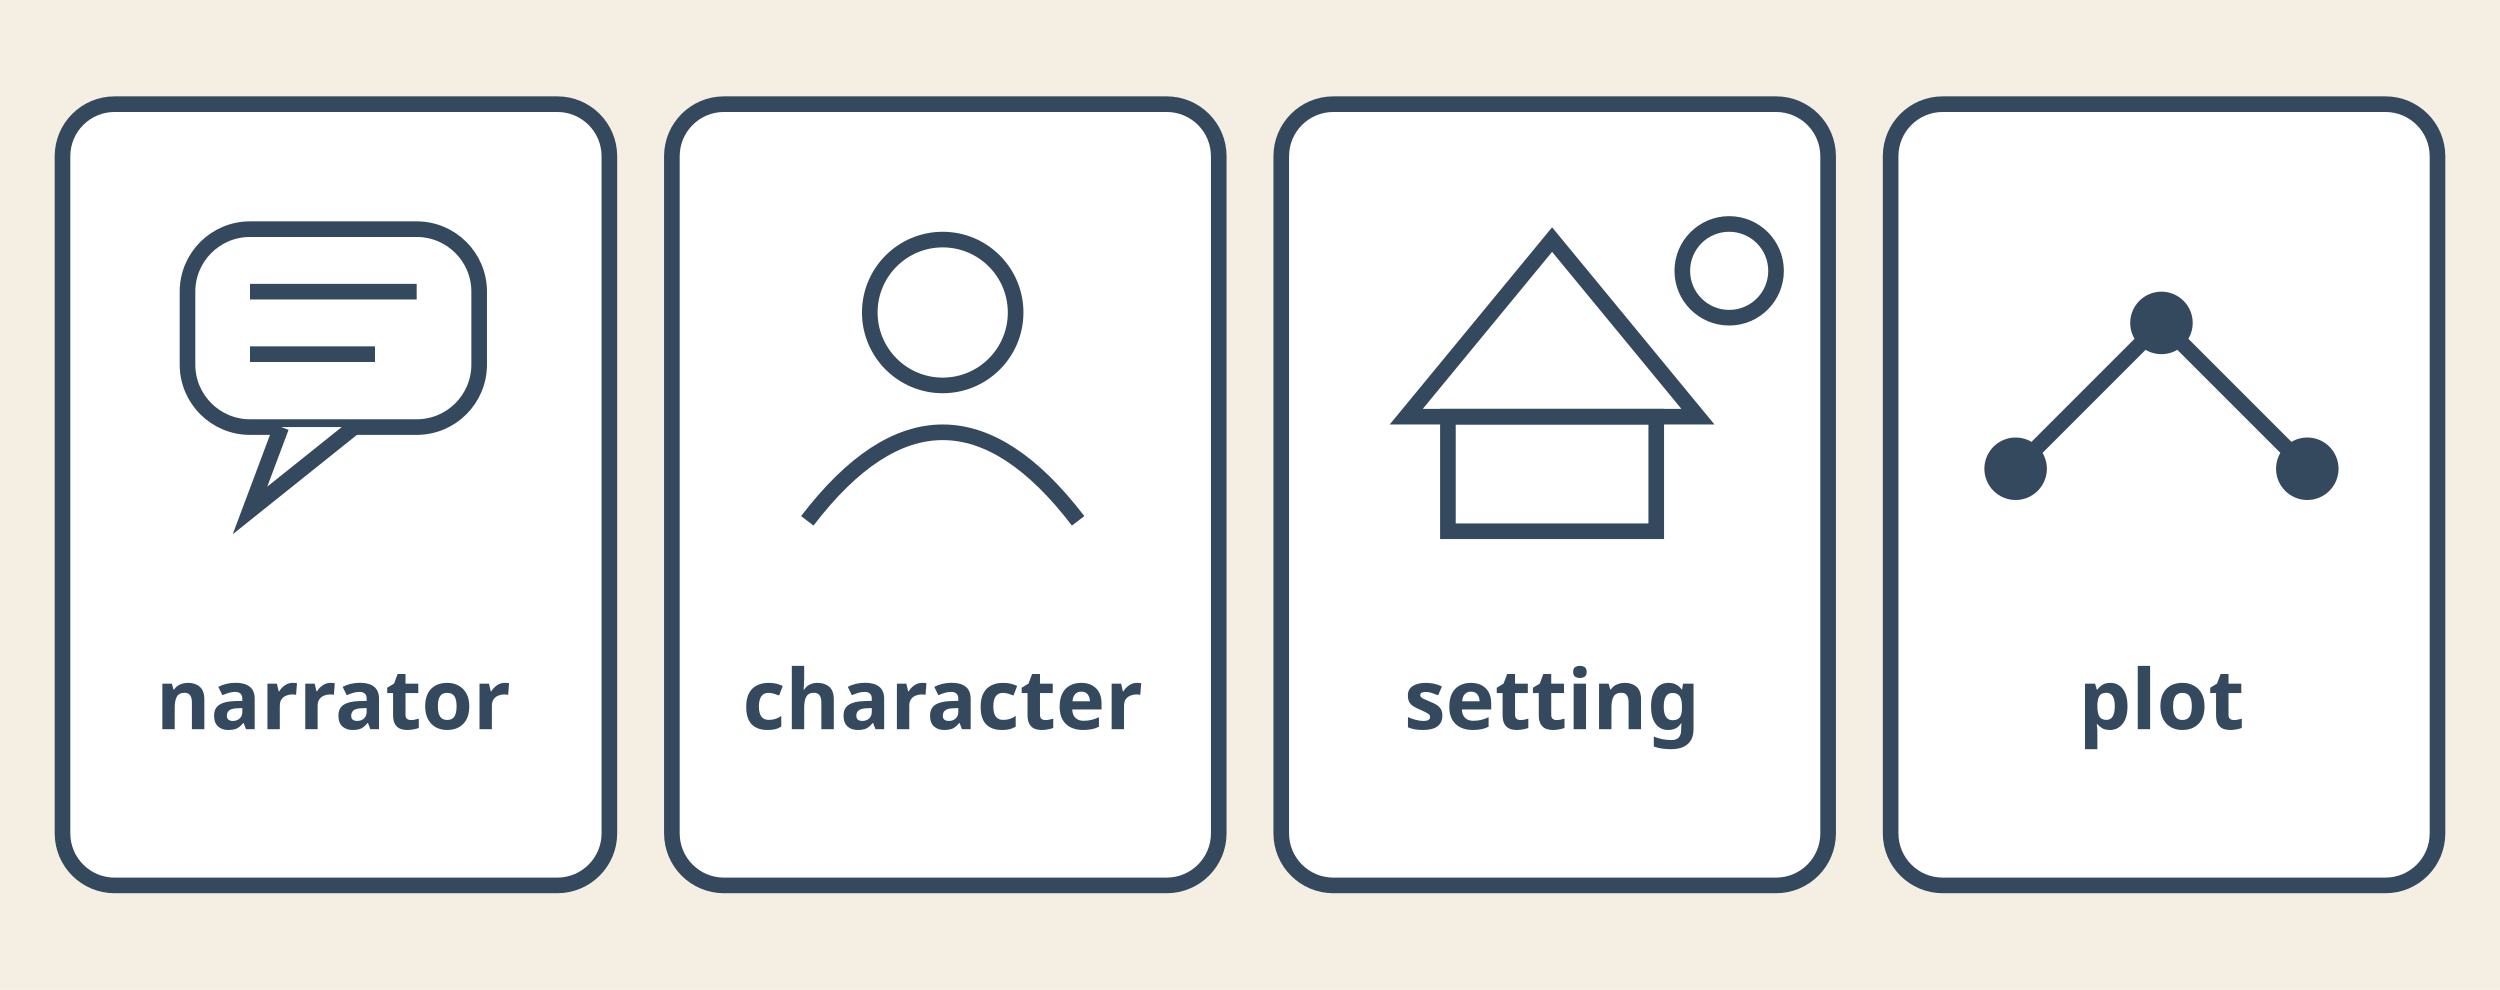
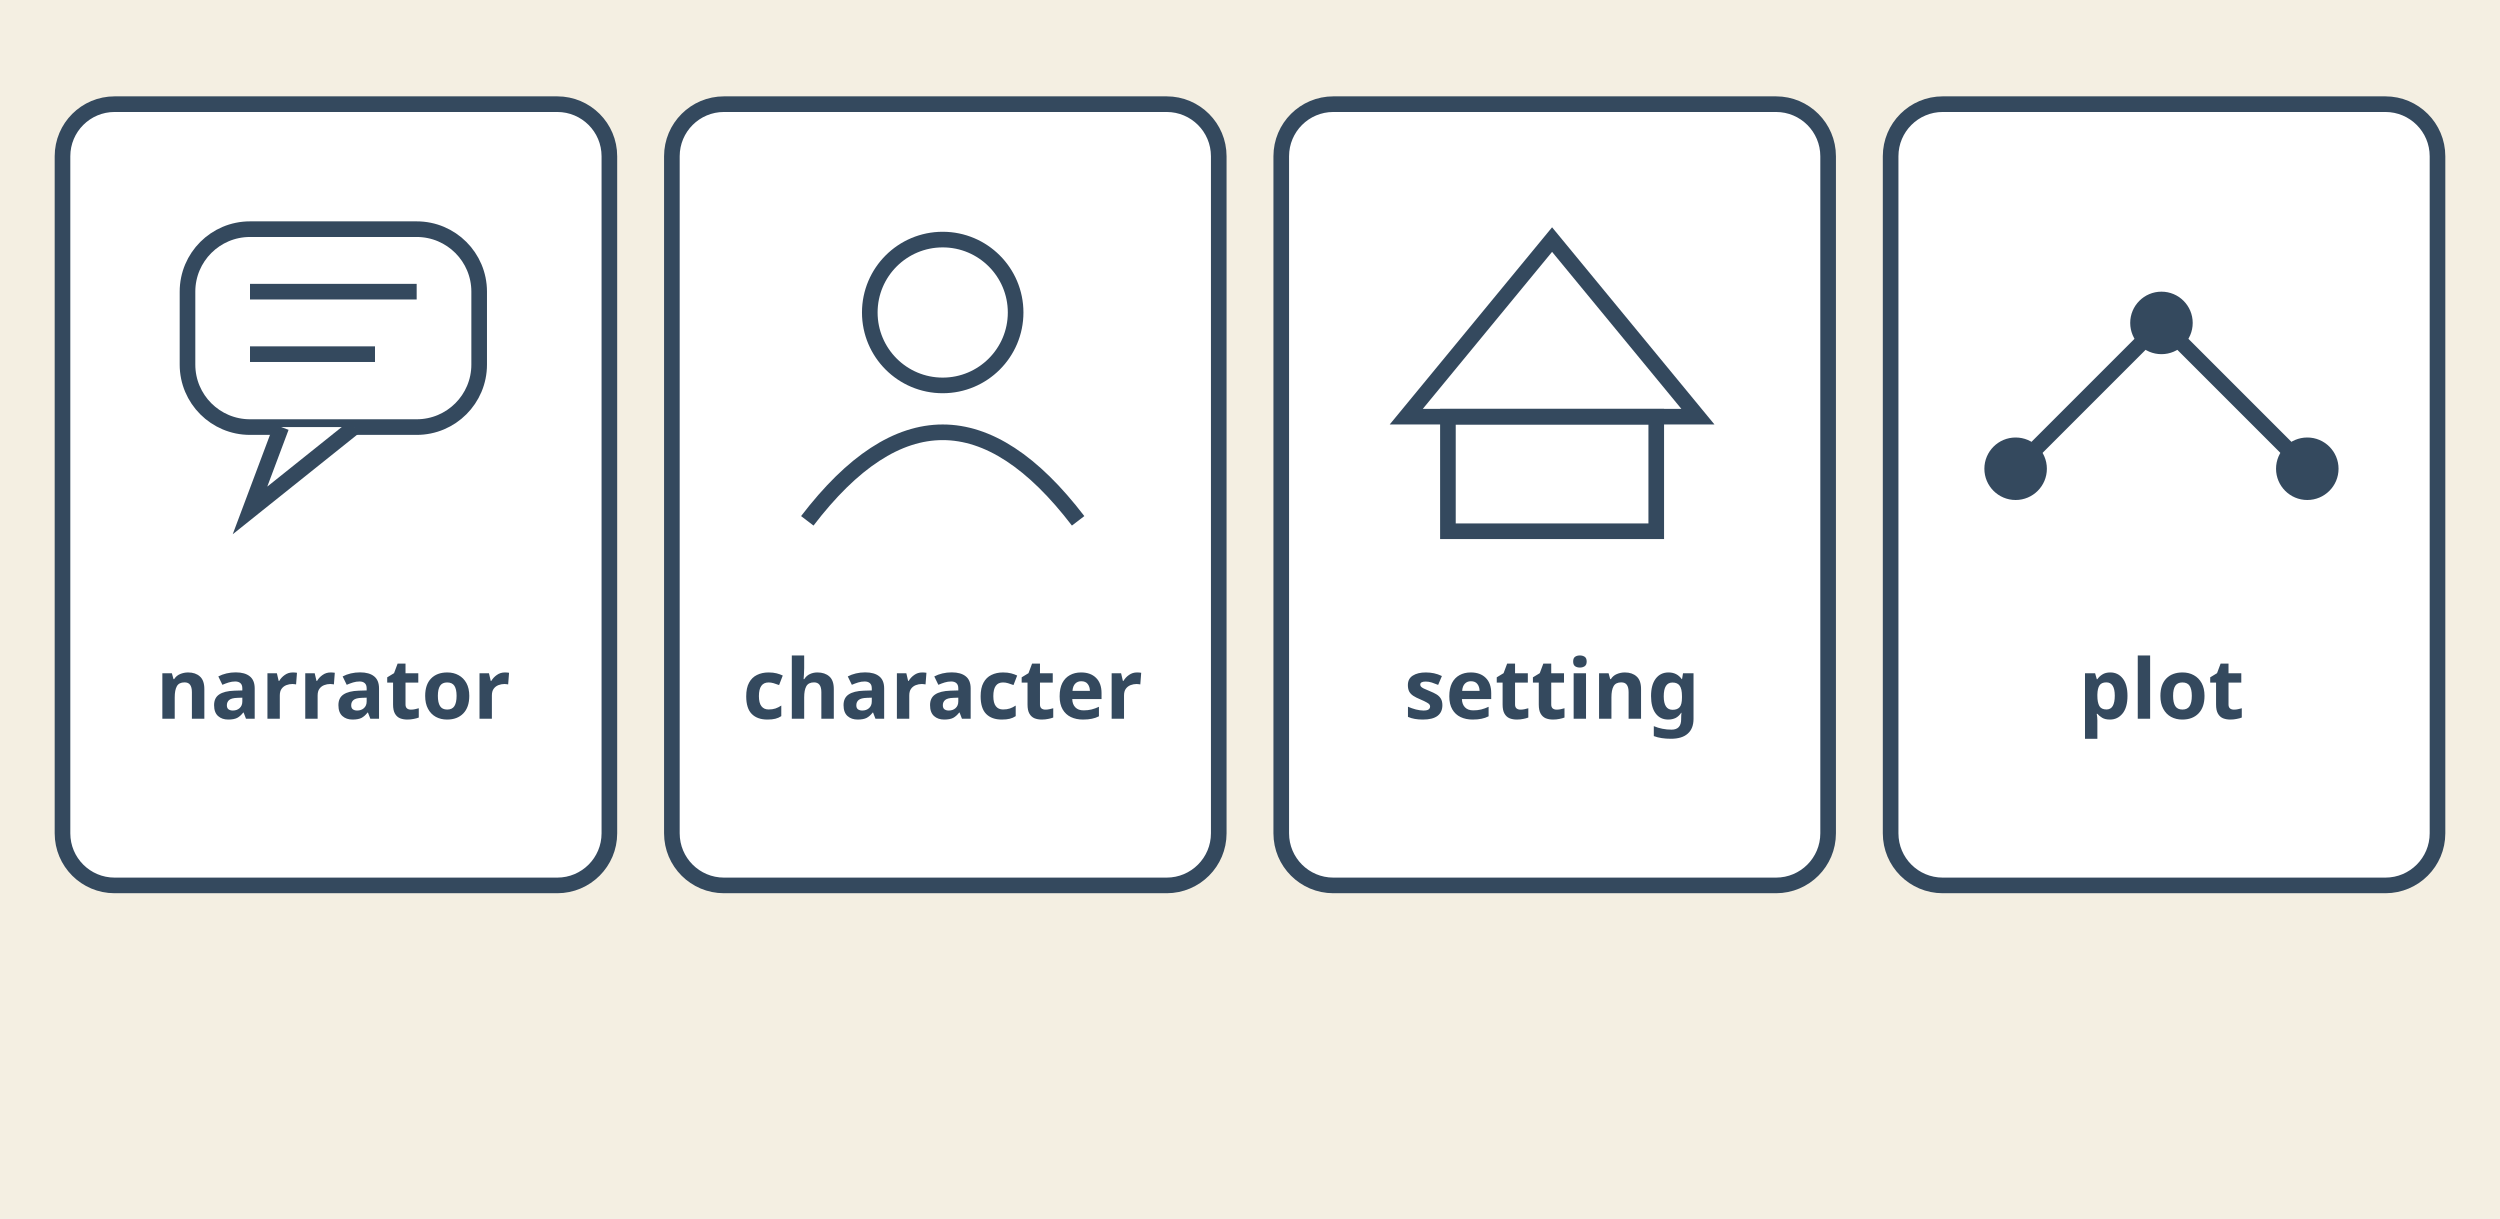
- <svg xmlns="http://www.w3.org/2000/svg" viewBox="0 0 480 190" role="img" font-family="sans-serif">
-   <rect width="480" height="190" fill="#f4efe2" />
-   <rect x="12" y="20" width="105" height="150" rx="10" fill="#ffffff" stroke="#34495e" stroke-width="3" />
-   <rect x="36" y="44" width="56" height="38" rx="12" fill="none" stroke="#34495e" stroke-width="3" />
-   <path d="M54 82 L48 98 L68 82" fill="#fff" stroke="#34495e" stroke-width="3" />
-   <line x1="48" y1="56" x2="80" y2="56" stroke="#34495e" stroke-width="3" />
-   <line x1="48" y1="68" x2="72" y2="68" stroke="#34495e" stroke-width="3" />
-   <text x="64" y="140" text-anchor="middle" font-size="16" font-weight="bold" fill="#34495e">narrator</text>
-   <rect x="129" y="20" width="105" height="150" rx="10" fill="#ffffff" stroke="#34495e" stroke-width="3" />
-   <circle cx="181" cy="60" r="14" fill="none" stroke="#34495e" stroke-width="3" />
-   <path d="M155 100 Q181 66 207 100" fill="none" stroke="#34495e" stroke-width="3" />
-   <text x="181" y="140" text-anchor="middle" font-size="16" font-weight="bold" fill="#34495e">character</text>
-   <rect x="246" y="20" width="105" height="150" rx="10" fill="#ffffff" stroke="#34495e" stroke-width="3" />
-   <path d="M270 80 L298 46 L326 80 Z" fill="none" stroke="#34495e" stroke-width="3" />
-   <rect x="278" y="80" width="40" height="22" fill="none" stroke="#34495e" stroke-width="3" />
-   <circle cx="332" cy="52" r="9" fill="none" stroke="#34495e" stroke-width="3" />
-   <text x="298" y="140" text-anchor="middle" font-size="16" font-weight="bold" fill="#34495e">setting</text>
-   <rect x="363" y="20" width="105" height="150" rx="10" fill="#ffffff" stroke="#34495e" stroke-width="3" />
-   <circle cx="387" cy="90" r="6" fill="#34495e" />
-   <circle cx="415" cy="62" r="6" fill="#34495e" />
-   <circle cx="443" cy="90" r="6" fill="#34495e" />
-   <path d="M391 86 L411 66 M419 66 L439 86" stroke="#34495e" stroke-width="3" fill="none" />
-   <text x="415" y="140" text-anchor="middle" font-size="16" font-weight="bold" fill="#34495e">plot</text>
+ <svg xmlns="http://www.w3.org/2000/svg" viewBox="0 0 480 234" role="img" font-family="sans-serif">
+   <rect width="480" height="234" fill="#f4efe2" />
+   <g transform="translate(0,0)">
+     <rect x="12" y="20" width="105" height="150" rx="10" fill="#ffffff" stroke="#34495e" stroke-width="3" />
+     <rect x="36" y="44" width="56" height="38" rx="12" fill="none" stroke="#34495e" stroke-width="3" />
+     <path d="M54 82 L48 98 L68 82" fill="#fff" stroke="#34495e" stroke-width="3" />
+     <line x1="48" y1="56" x2="80" y2="56" stroke="#34495e" stroke-width="3" />
+     <line x1="48" y1="68" x2="72" y2="68" stroke="#34495e" stroke-width="3" />
+     <text x="64" y="138" text-anchor="middle" font-size="16" font-weight="bold" fill="#34495e">narrator</text>
+   </g>
+   <g transform="translate(0,0)">
+     <rect x="129" y="20" width="105" height="150" rx="10" fill="#ffffff" stroke="#34495e" stroke-width="3" />
+     <circle cx="181" cy="60" r="14" fill="none" stroke="#34495e" stroke-width="3" />
+     <path d="M155 100 Q181 66 207 100" fill="none" stroke="#34495e" stroke-width="3" />
+     <text x="181" y="138" text-anchor="middle" font-size="16" font-weight="bold" fill="#34495e">character</text>
+   </g>
+   <g transform="translate(0,0)">
+     <rect x="246" y="20" width="105" height="150" rx="10" fill="#ffffff" stroke="#34495e" stroke-width="3" />
+     <path d="M270 80 L298 46 L326 80 Z" fill="none" stroke="#34495e" stroke-width="3" />
+     <rect x="278" y="80" width="40" height="22" fill="none" stroke="#34495e" stroke-width="3" />
+     <text x="298" y="138" text-anchor="middle" font-size="16" font-weight="bold" fill="#34495e">setting</text>
+   </g>
+   <g transform="translate(0,0)">
+     <rect x="363" y="20" width="105" height="150" rx="10" fill="#ffffff" stroke="#34495e" stroke-width="3" />
+     <circle cx="387" cy="90" r="6" fill="#34495e" />
+     <circle cx="415" cy="62" r="6" fill="#34495e" />
+     <circle cx="443" cy="90" r="6" fill="#34495e" />
+     <path d="M391 86 L411 66 M419 66 L439 86" fill="none" stroke="#34495e" stroke-width="3" />
+     <text x="415" y="138" text-anchor="middle" font-size="16" font-weight="bold" fill="#34495e">plot</text>
+   </g>
</svg>
